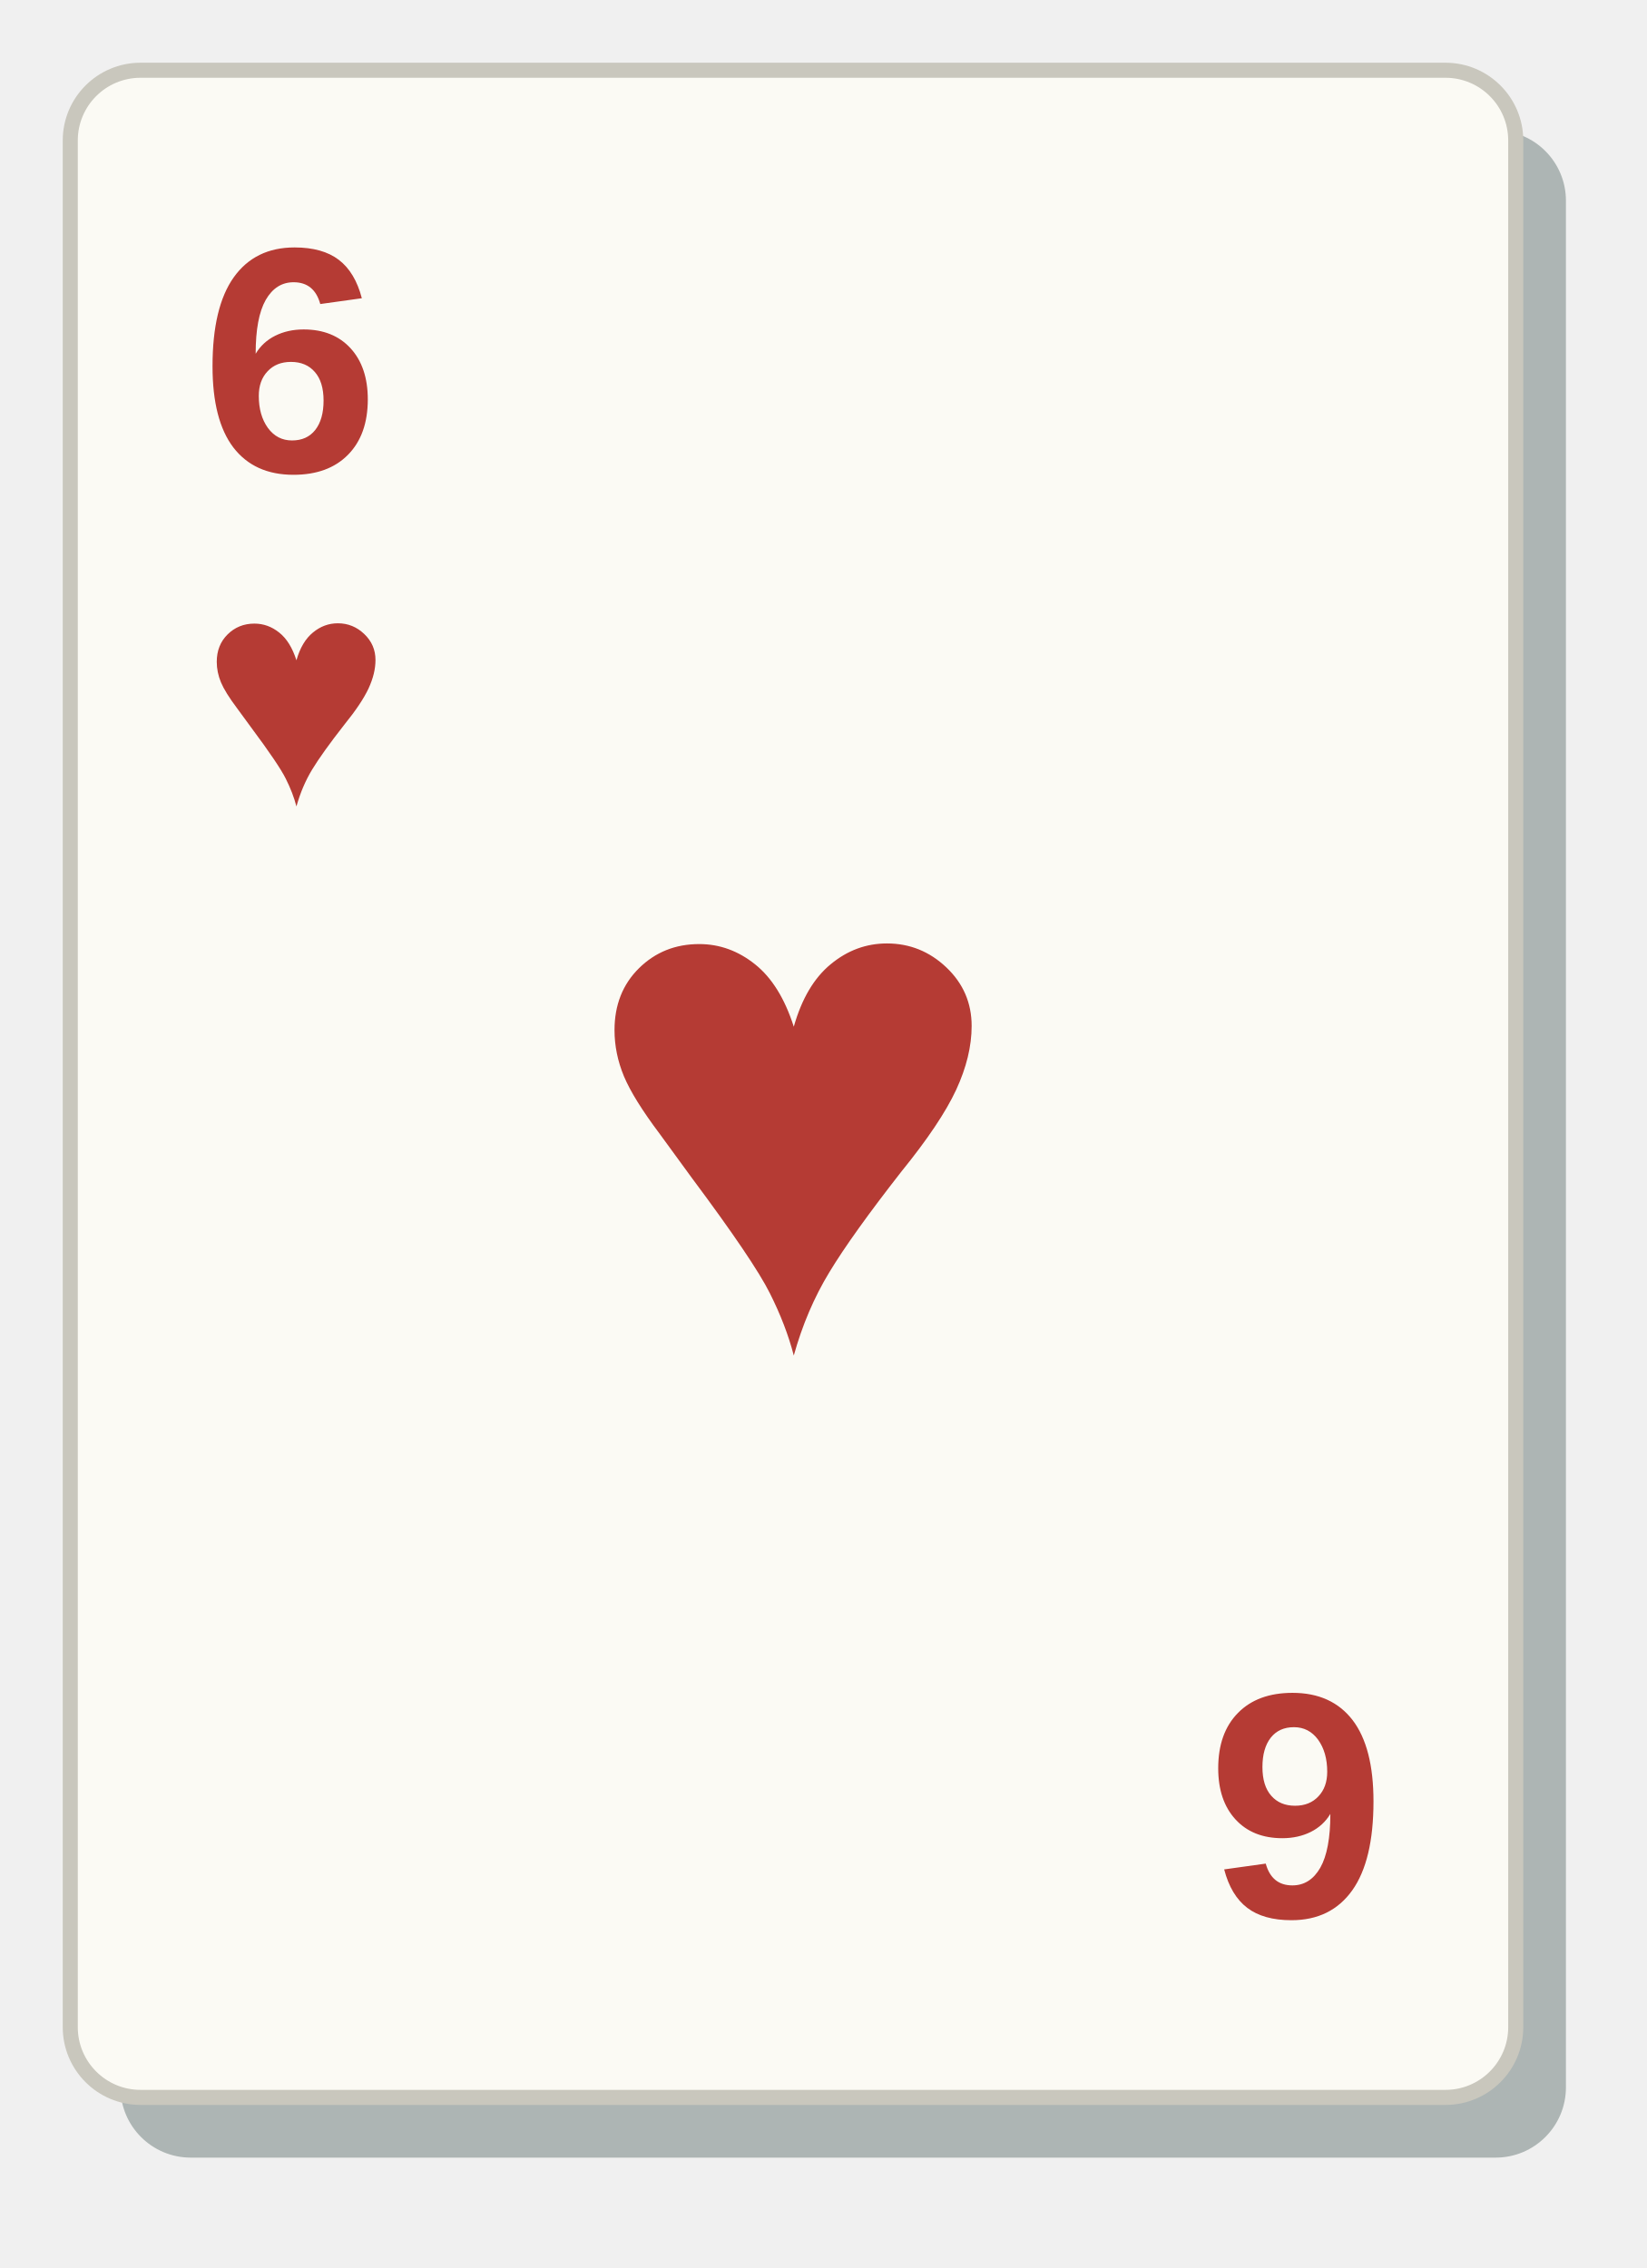
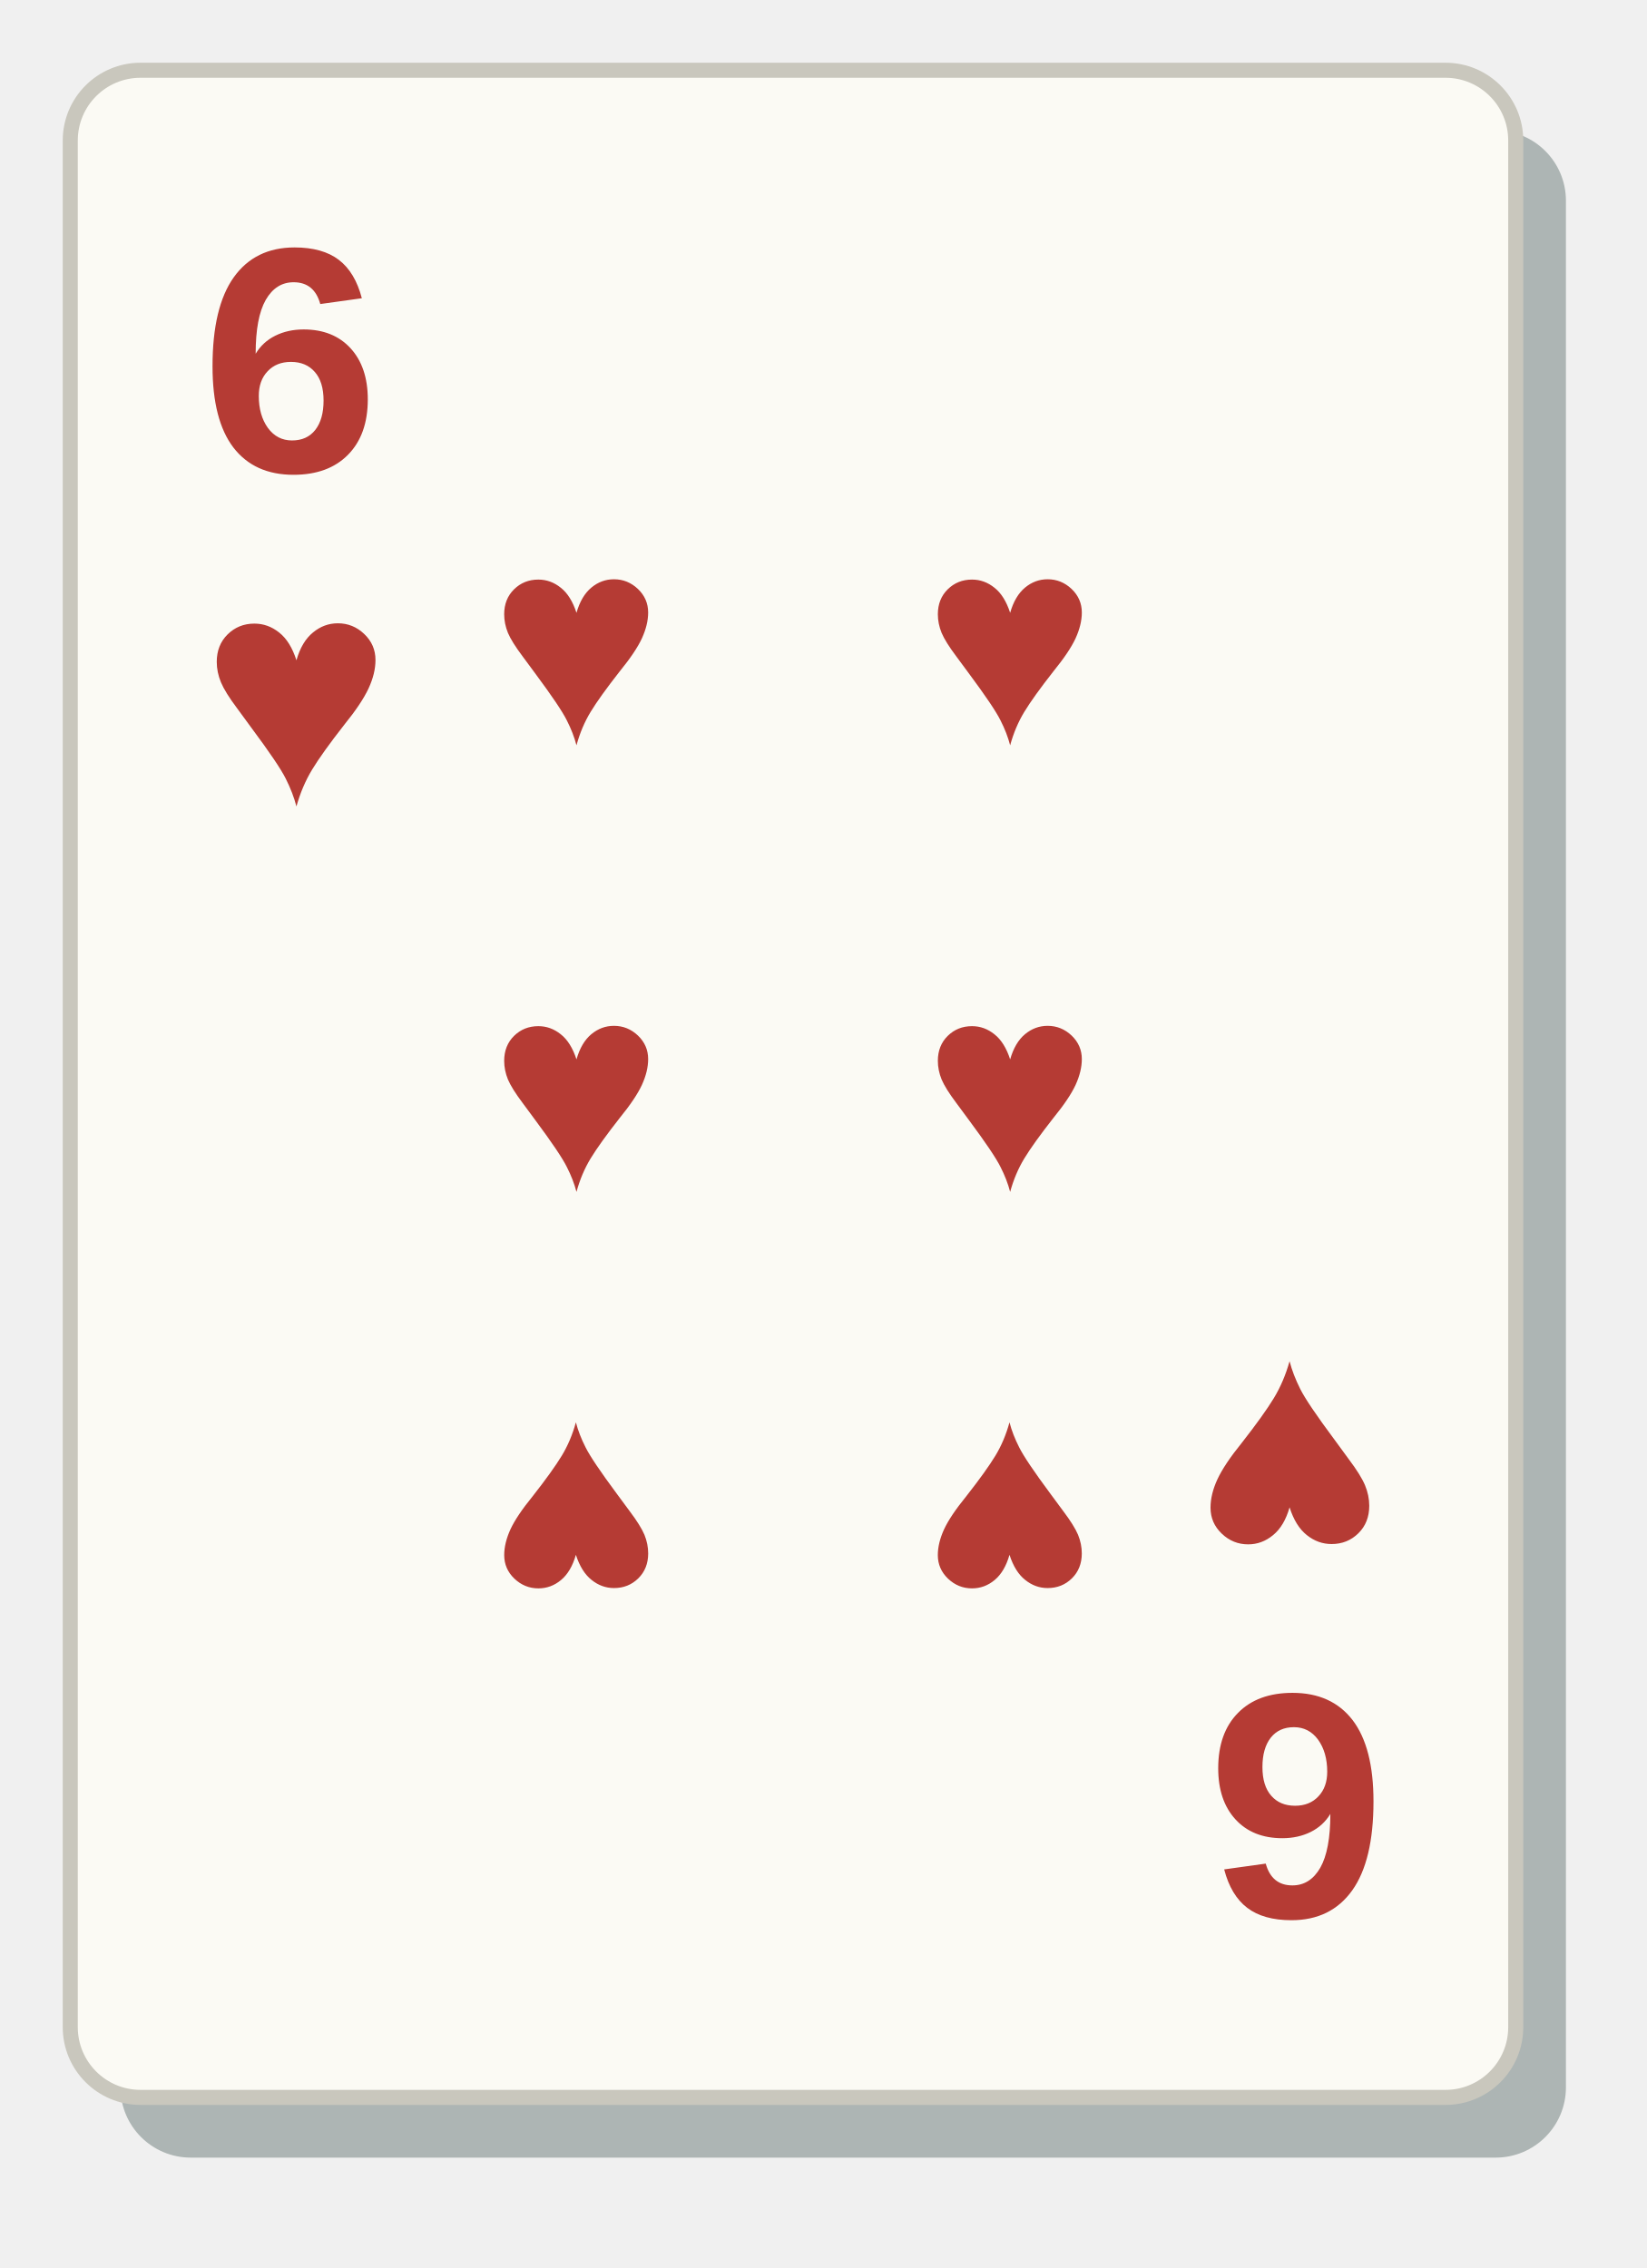
<svg xmlns="http://www.w3.org/2000/svg" width="164" height="226" viewBox="0 0 164 226" role="img">
  <defs>
    <pattern id="back" width="12" height="12" patternUnits="userSpaceOnUse">
      <path d="M0 6L6 0L12 6L6 12Z" fill="none" stroke="#8fa1c5" stroke-width="1" />
    </pattern>
    <pattern id="felt" width="10" height="10" patternUnits="userSpaceOnUse">
      <path d="M1 2h1M6 7h1" stroke="#ffffff" stroke-opacity=".035" />
    </pattern>
  </defs>
  <rect x="0.00" y="0.00" width="1920.00" height="1080.00" rx="0" fill="none" />
  <g opacity="1">
    <rect x="12.00" y="13.00" width="144.00" height="202.00" rx="7" fill="#001e18" opacity="0.28" />
    <rect x="7.00" y="7.00" width="144.00" height="202.00" rx="7" fill="#fbfaf4" stroke="#c9c7bd" stroke-width="1.5" />
    <text x="20.00" y="47.00" font-family="Liberation Sans" font-size="32" font-weight="700" fill="#b53b34" text-anchor="start" opacity="1" xml:space="preserve">6</text>
    <text x="20.00" y="80.00" font-family="Liberation Sans" font-size="32" font-weight="400" fill="#b53b34" text-anchor="start" opacity="1" xml:space="preserve">♥</text>
-     <text x="79.00" y="134.26" font-family="Liberation Sans" font-size="72" font-weight="400" fill="#b53b34" text-anchor="middle" opacity="1" xml:space="preserve">♥</text>
    <g transform="rotate(180 79.0 108.0)">
      <text x="20.00" y="47.00" font-family="Liberation Sans" font-size="32" font-weight="700" fill="#b53b34" text-anchor="start" opacity="1" xml:space="preserve">6</text>
+       <text x="20.00" y="80.00" font-family="Liberation Sans" font-size="32" font-weight="400" fill="#b53b34" text-anchor="start" opacity="1" xml:space="preserve">♥</text>
    </g>
+     <text x="57.40" y="73.94" font-family="Liberation Sans" font-size="29" font-weight="400" fill="#b53b34" text-anchor="middle" opacity="1" xml:space="preserve">♥</text>
+     <g transform="rotate(180 100.60 152.50)">
+       <text x="100.60" y="162.94" font-family="Liberation Sans" font-size="29" font-weight="400" fill="#b53b34" text-anchor="middle" opacity="1" xml:space="preserve">♥</text>
+     </g>
+     <text x="100.60" y="73.94" font-family="Liberation Sans" font-size="29" font-weight="400" fill="#b53b34" text-anchor="middle" opacity="1" xml:space="preserve">♥</text>
+     <g transform="rotate(180 57.40 152.50)">
+       <text x="57.40" y="162.94" font-family="Liberation Sans" font-size="29" font-weight="400" fill="#b53b34" text-anchor="middle" opacity="1" xml:space="preserve">♥</text>
+     </g>
+     <text x="57.40" y="118.44" font-family="Liberation Sans" font-size="29" font-weight="400" fill="#b53b34" text-anchor="middle" opacity="1" xml:space="preserve">♥</text>
+     <text x="100.60" y="118.44" font-family="Liberation Sans" font-size="29" font-weight="400" fill="#b53b34" text-anchor="middle" opacity="1" xml:space="preserve">♥</text>
  </g>
</svg>
